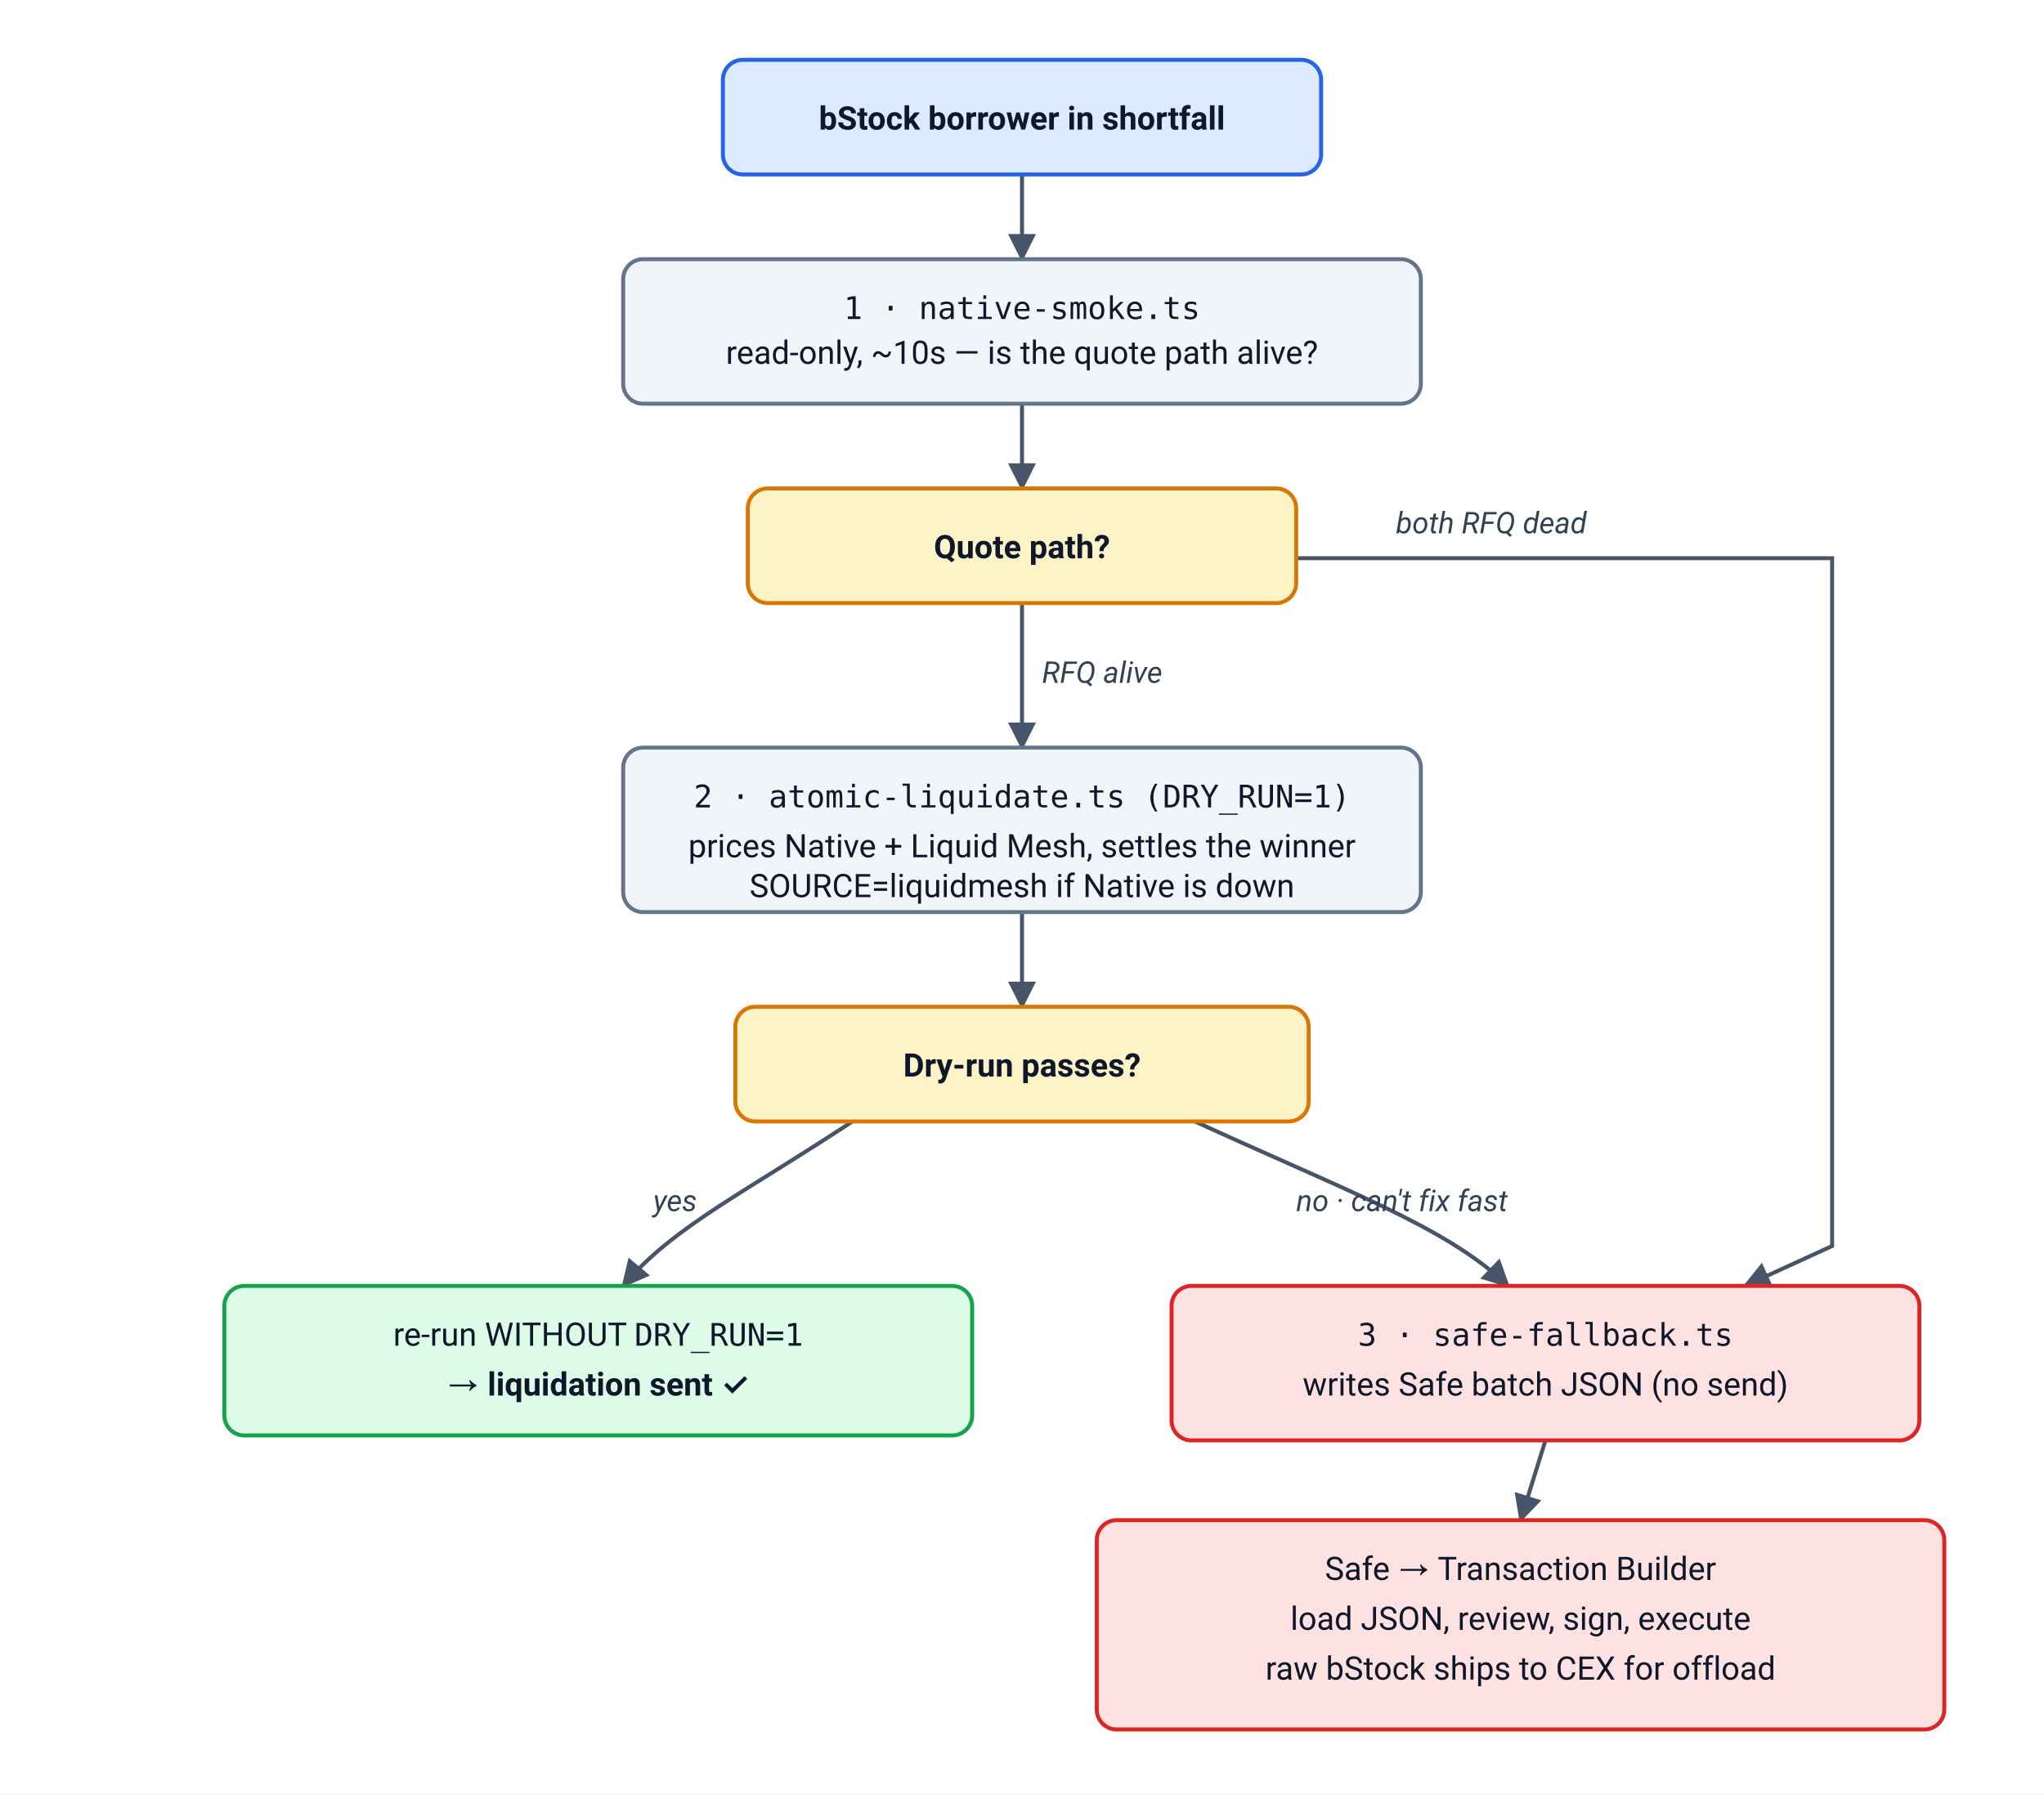
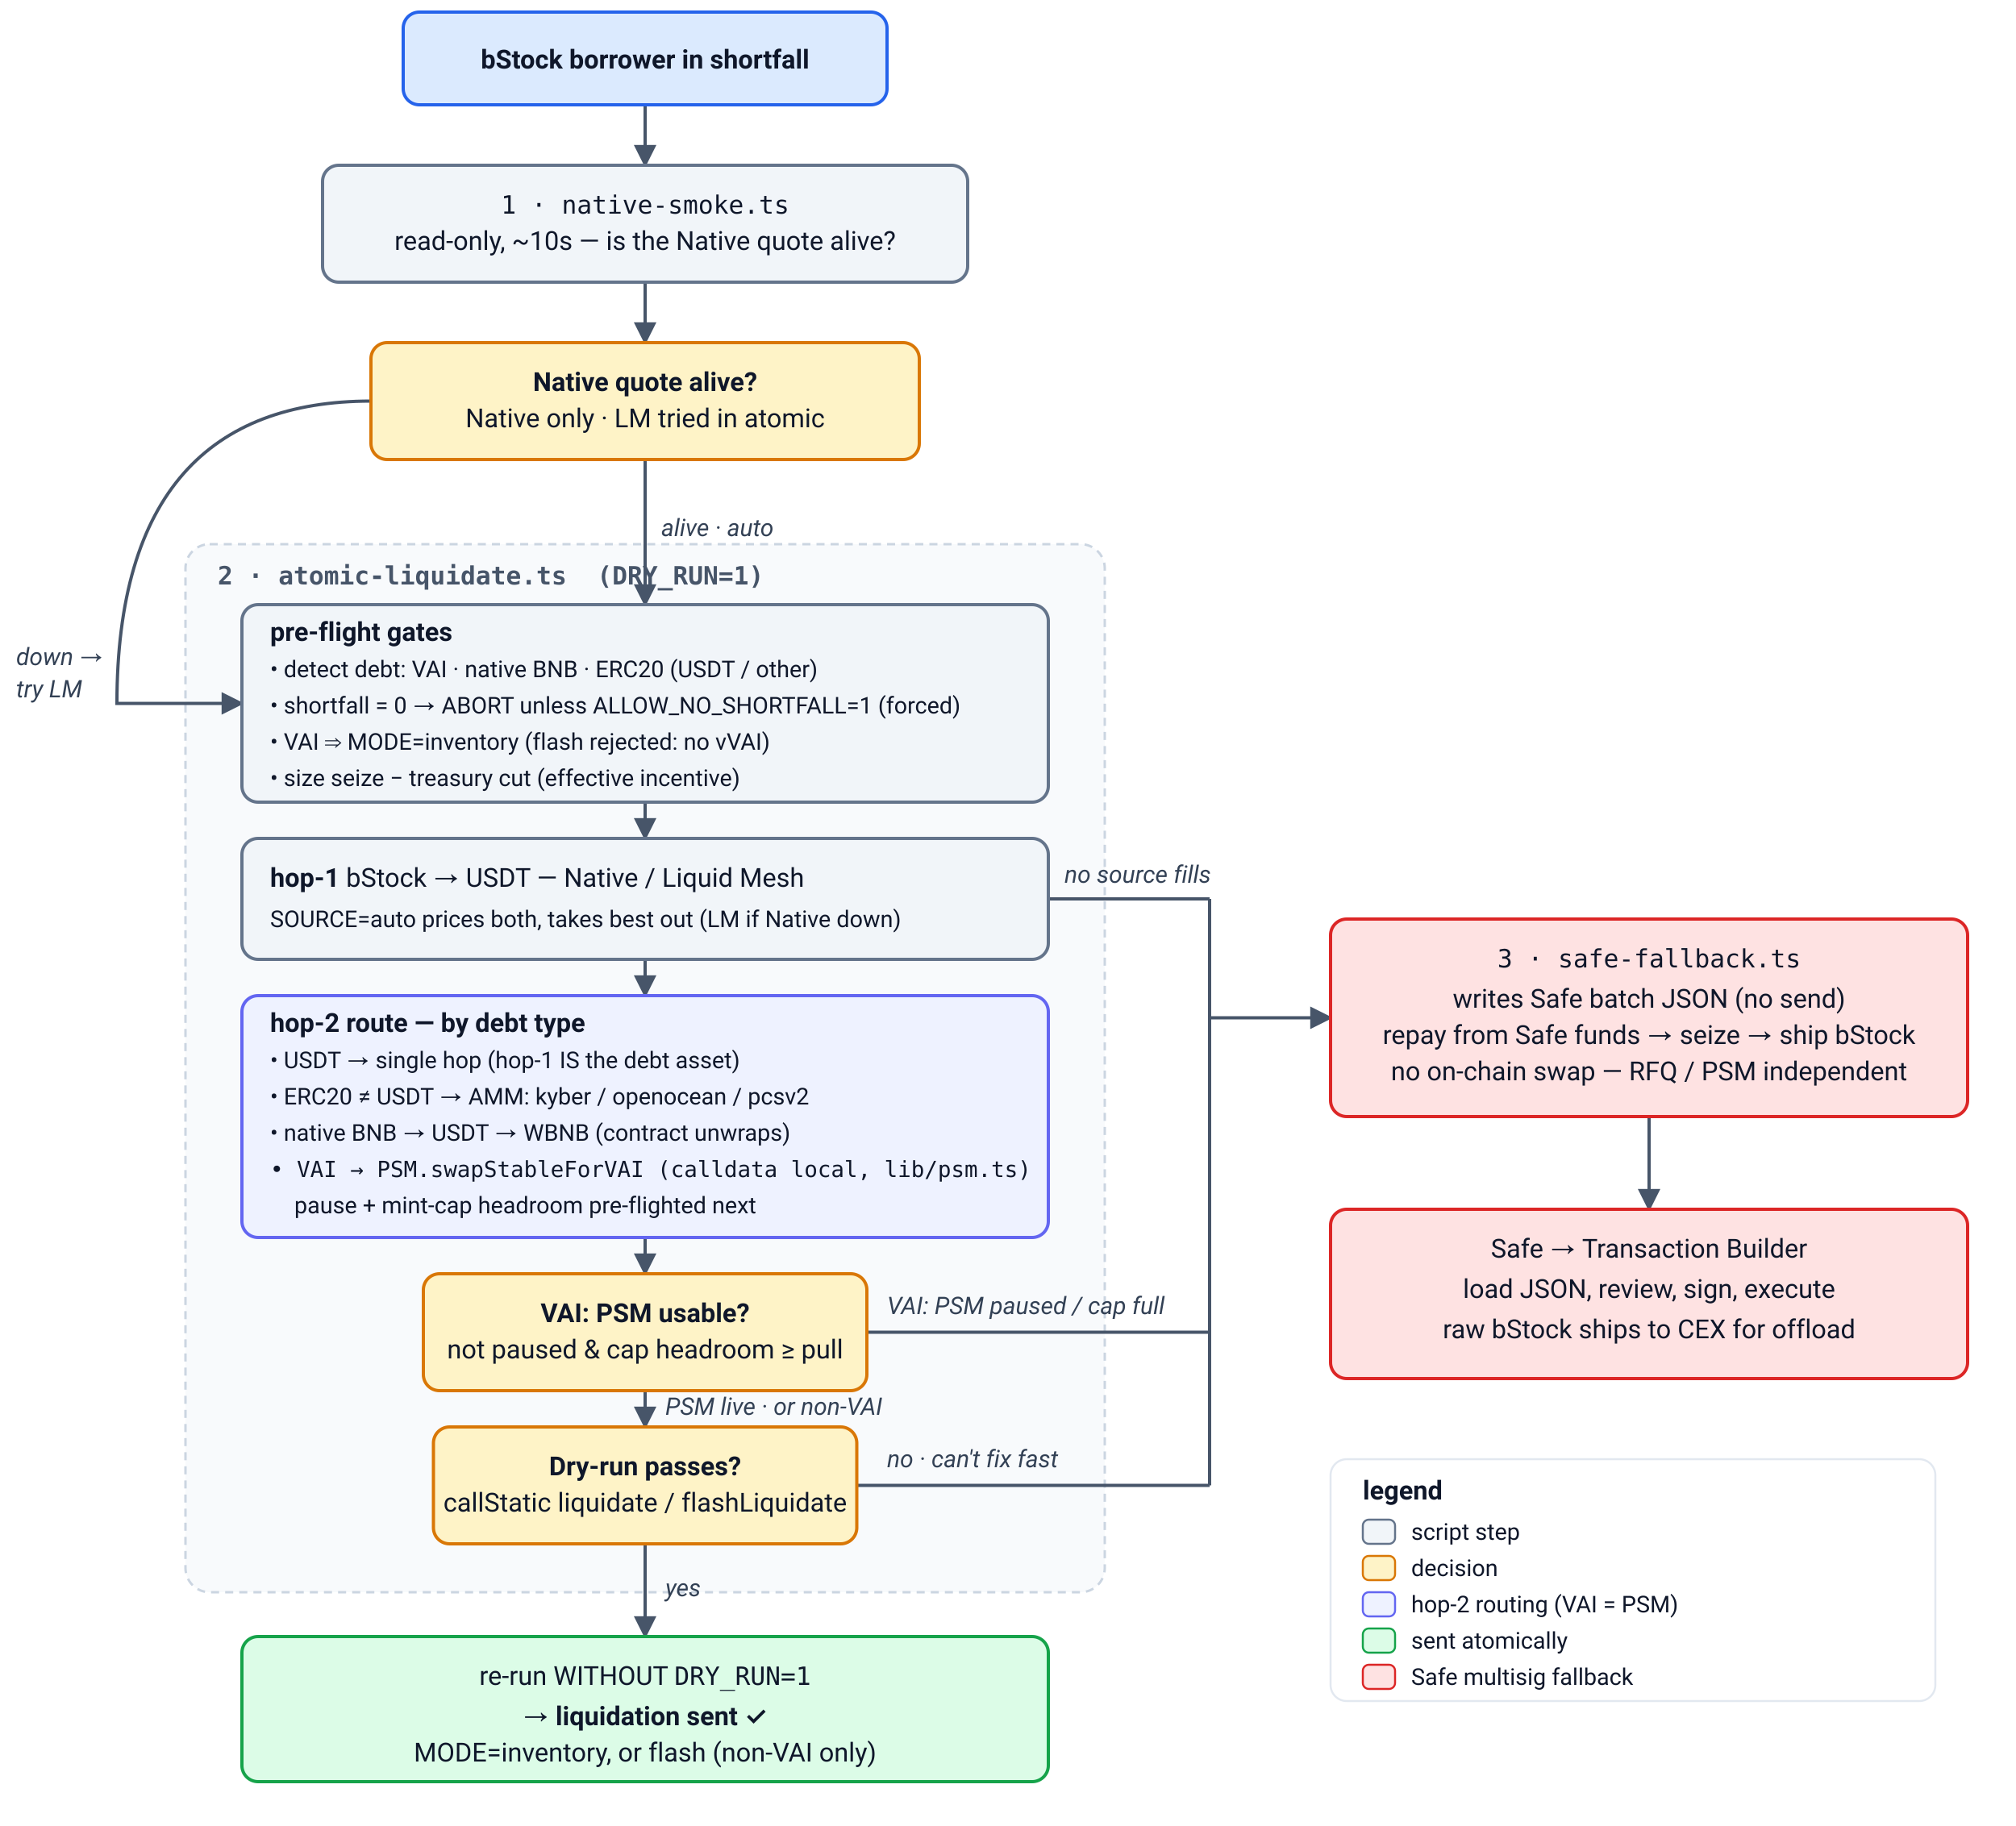
- <svg xmlns="http://www.w3.org/2000/svg" width="820" height="720" viewBox="0 0 820 720" font-family="-apple-system, Segoe UI, Roboto, Helvetica, Arial, sans-serif">
+ <svg xmlns="http://www.w3.org/2000/svg" width="1000" height="906" viewBox="0 0 1000 906" font-family="-apple-system, Segoe UI, Roboto, Helvetica, Arial, sans-serif">
  <defs>
    <marker id="arrow" viewBox="0 0 10 10" refX="9" refY="5" markerWidth="7" markerHeight="7" orient="auto-start-reverse">
      <path d="M0,0 L10,5 L0,10 z" fill="#475569" />
    </marker>
    <style>
      .box { stroke-width: 1.6; rx: 8; }
      .lbl { fill: #0f172a; font-size: 13px; }
      .lbl b { font-weight: 600; }
      .edge { stroke: #475569; stroke-width: 1.6; fill: none; }
      .elbl { fill: #334155; font-size: 12px; font-style: italic; }
      .mono { font-family: ui-monospace, SFMono-Regular, Menlo, Consolas, monospace; font-size: 12.5px; }
+       .bul { fill: #0f172a; font-size: 11.5px; }
+       .bmono { font-family: ui-monospace, SFMono-Regular, Menlo, Consolas, monospace; font-size: 11px; fill: #0f172a; }
+       .grp { fill: #f8fafc; stroke: #cbd5e1; stroke-width: 1.2; stroke-dasharray: 4 3; }
    </style>
  </defs>
-   <rect x="0" y="0" width="820" height="720" fill="#ffffff" />
-   <path class="edge" d="M410,70 L410,104" marker-end="url(#arrow)" />
-   <path class="edge" d="M410,162 L410,196" marker-end="url(#arrow)" />
-   <path class="edge" d="M410,242 L410,300" marker-end="url(#arrow)" />
-   <text class="elbl" x="418" y="274">RFQ alive</text>
-   <path class="edge" d="M410,366 L410,404" marker-end="url(#arrow)" />
-   <path class="edge" d="M345,448 C300,478 270,492 250,516" marker-end="url(#arrow)" />
-   <text class="elbl" x="262" y="486">yes</text>
-   <path class="edge" d="M475,448 C540,478 580,492 605,516" marker-end="url(#arrow)" />
-   <text class="elbl" x="520" y="486">no · can't fix fast</text>
-   <path class="edge" d="M520,224 L735,224 L735,500 L700,516" marker-end="url(#arrow)" />
-   <text class="elbl" x="560" y="214">both RFQ dead</text>
-   <path class="edge" d="M620,578 L610,610" marker-end="url(#arrow)" />
-   <rect class="box" x="290" y="24" width="240" height="46" rx="8" fill="#dbeafe" stroke="#2563eb" />
-   <text class="lbl" x="410" y="52" text-anchor="middle" font-weight="600">bStock borrower in shortfall</text>
-   <rect class="box" x="250" y="104" width="320" height="58" rx="8" fill="#f1f5f9" stroke="#64748b" />
-   <text class="lbl mono" x="410" y="128" text-anchor="middle">1 · native-smoke.ts</text>
-   <text class="lbl" x="410" y="146" text-anchor="middle" font-size="12">read-only, ~10s — is the quote path alive?</text>
-   <rect class="box" x="300" y="196" width="220" height="46" rx="8" fill="#fef3c7" stroke="#d97706" />
-   <text class="lbl" x="410" y="224" text-anchor="middle" font-weight="600">Quote path?</text>
-   <rect class="box" x="250" y="300" width="320" height="66" rx="8" fill="#f1f5f9" stroke="#64748b" />
-   <text class="lbl mono" x="410" y="324" text-anchor="middle">2 · atomic-liquidate.ts  (DRY_RUN=1)</text>
-   <text class="lbl" x="410" y="344" text-anchor="middle" font-size="12">prices Native + Liquid Mesh, settles the winner</text>
-   <text class="lbl" x="410" y="360" text-anchor="middle" font-size="12">SOURCE=liquidmesh if Native is down</text>
-   <rect class="box" x="295" y="404" width="230" height="46" rx="8" fill="#fef3c7" stroke="#d97706" />
-   <text class="lbl" x="410" y="432" text-anchor="middle" font-weight="600">Dry-run passes?</text>
-   <rect class="box" x="90" y="516" width="300" height="60" rx="8" fill="#dcfce7" stroke="#16a34a" />
-   <text class="lbl" x="240" y="540" text-anchor="middle" font-size="12">re-run WITHOUT <tspan class="mono">DRY_RUN=1</tspan>
+   <rect x="0" y="0" width="1000" height="906" fill="#ffffff" />
+   <rect class="grp" x="92" y="270" width="456" height="520" rx="12" />
+   <text class="mono" x="108" y="290" fill="#475569" font-weight="600">2 · atomic-liquidate.ts  (DRY_RUN=1)</text>
+   <path class="edge" d="M320,52 L320,82" marker-end="url(#arrow)" />
+   <path class="edge" d="M320,140 L320,170" marker-end="url(#arrow)" />
+   <path class="edge" d="M320,228 L320,300" marker-end="url(#arrow)" />
+   <text class="elbl" x="328" y="266">alive · auto</text>
+   <path class="edge" d="M184,199 C104,199 58,245 58,349 L120,349" marker-end="url(#arrow)" />
+   <text class="elbl" x="8" y="330">down →</text>
+   <text class="elbl" x="8" y="346">try LM</text>
+   <path class="edge" d="M600,446 L600,737" />
+   <path class="edge" d="M600,505 L660,505" marker-end="url(#arrow)" />
+   <path class="edge" d="M320,398 L320,416" marker-end="url(#arrow)" />
+   <path class="edge" d="M520,446 L600,446" />
+   <text class="elbl" x="528" y="438">no source fills</text>
+   <path class="edge" d="M320,476 L320,494" marker-end="url(#arrow)" />
+   <path class="edge" d="M320,614 L320,632" marker-end="url(#arrow)" />
+   <path class="edge" d="M320,690 L320,708" marker-end="url(#arrow)" />
+   <text class="elbl" x="330" y="702">PSM live · or non-VAI</text>
+   <path class="edge" d="M430,661 L600,661" />
+   <text class="elbl" x="440" y="652">VAI: PSM paused / cap full</text>
+   <path class="edge" d="M320,766 L320,812" marker-end="url(#arrow)" />
+   <text class="elbl" x="330" y="792">yes</text>
+   <path class="edge" d="M425,737 L600,737" />
+   <text class="elbl" x="440" y="728">no · can't fix fast</text>
+   <path class="edge" d="M818,554 L818,600" marker-end="url(#arrow)" />
+   <rect class="box" x="200" y="6" width="240" height="46" rx="8" fill="#dbeafe" stroke="#2563eb" />
+   <text class="lbl" x="320" y="34" text-anchor="middle" font-weight="600">bStock borrower in shortfall</text>
+   <rect class="box" x="160" y="82" width="320" height="58" rx="8" fill="#f1f5f9" stroke="#64748b" />
+   <text class="lbl mono" x="320" y="106" text-anchor="middle">1 · native-smoke.ts</text>
+   <text class="lbl" x="320" y="124" text-anchor="middle" font-size="12">read-only, ~10s — is the Native quote alive?</text>
+   <rect class="box" x="184" y="170" width="272" height="58" rx="8" fill="#fef3c7" stroke="#d97706" />
+   <text class="lbl" x="320" y="194" text-anchor="middle" font-weight="600">Native quote alive?</text>
+   <text class="lbl" x="320" y="212" text-anchor="middle" font-size="11">Native only · LM tried in atomic</text>
+   <rect class="box" x="120" y="300" width="400" height="98" rx="8" fill="#f1f5f9" stroke="#64748b" />
+   <text class="lbl" x="134" y="318" font-weight="600" font-size="12">pre-flight gates</text>
+   <text class="bul" x="134" y="336">• detect debt: VAI · native BNB · ERC20 (USDT / other)</text>
+   <text class="bul" x="134" y="354">• shortfall = 0 → ABORT unless ALLOW_NO_SHORTFALL=1 (forced)</text>
+   <text class="bul" x="134" y="372">• VAI ⇒ MODE=inventory (flash rejected: no vVAI)</text>
+   <text class="bul" x="134" y="390">• size seize − treasury cut (effective incentive)</text>
+   <rect class="box" x="120" y="416" width="400" height="60" rx="8" fill="#f1f5f9" stroke="#64748b" />
+   <text class="lbl" x="134" y="440" font-size="12">
+     <tspan font-weight="600">hop-1</tspan> bStock → USDT — Native / Liquid Mesh</text>
+   <text class="bul" x="134" y="460">SOURCE=auto prices both, takes best out (LM if Native down)</text>
+   <rect class="box" x="120" y="494" width="400" height="120" rx="8" fill="#eef2ff" stroke="#6366f1" />
+   <text class="lbl" x="134" y="512" font-weight="600" font-size="12">hop-2 route — by debt type</text>
+   <text class="bul" x="134" y="530">• USDT → single hop (hop-1 IS the debt asset)</text>
+   <text class="bul" x="134" y="548">• ERC20 ≠ USDT → AMM: kyber / openocean / pcsv2</text>
+   <text class="bul" x="134" y="566">• native BNB → USDT → WBNB (contract unwraps)</text>
+   <text class="bmono" x="134" y="584">• VAI → PSM.swapStableForVAI  (calldata local, lib/psm.ts)</text>
+   <text class="bul" x="146" y="602" fill="#4338ca">pause + mint-cap headroom pre-flighted next</text>
+   <rect class="box" x="210" y="632" width="220" height="58" rx="8" fill="#fef3c7" stroke="#d97706" />
+   <text class="lbl" x="320" y="656" text-anchor="middle" font-weight="600">VAI: PSM usable?</text>
+   <text class="lbl" x="320" y="674" text-anchor="middle" font-size="11">not paused &amp; cap headroom ≥ pull</text>
+   <rect class="box" x="215" y="708" width="210" height="58" rx="8" fill="#fef3c7" stroke="#d97706" />
+   <text class="lbl" x="320" y="732" text-anchor="middle" font-weight="600">Dry-run passes?</text>
+   <text class="lbl" x="320" y="750" text-anchor="middle" font-size="11">callStatic liquidate / flashLiquidate</text>
+   <rect class="box" x="120" y="812" width="400" height="72" rx="8" fill="#dcfce7" stroke="#16a34a" />
+   <text class="lbl" x="320" y="836" text-anchor="middle" font-size="12">re-run WITHOUT <tspan class="mono">DRY_RUN=1</tspan>
  </text>
-   <text class="lbl" x="240" y="560" text-anchor="middle" font-weight="600">→ liquidation sent ✓</text>
-   <rect class="box" x="470" y="516" width="300" height="62" rx="8" fill="#fee2e2" stroke="#dc2626" />
-   <text class="lbl mono" x="620" y="540" text-anchor="middle">3 · safe-fallback.ts</text>
-   <text class="lbl" x="620" y="560" text-anchor="middle" font-size="12">writes Safe batch JSON (no send)</text>
-   <rect class="box" x="440" y="610" width="340" height="84" rx="8" fill="#fee2e2" stroke="#dc2626" />
-   <text class="lbl" x="610" y="634" text-anchor="middle" font-size="12">Safe → Transaction Builder</text>
-   <text class="lbl" x="610" y="654" text-anchor="middle" font-size="12">load JSON, review, sign, execute</text>
-   <text class="lbl" x="610" y="674" text-anchor="middle" font-size="12">raw bStock ships to CEX for offload</text>
+   <text class="lbl" x="320" y="856" text-anchor="middle" font-weight="600">→ liquidation sent ✓</text>
+   <text class="lbl" x="320" y="874" text-anchor="middle" font-size="11">MODE=inventory, or flash (non-VAI only)</text>
+   <rect class="box" x="660" y="456" width="316" height="98" rx="8" fill="#fee2e2" stroke="#dc2626" />
+   <text class="lbl mono" x="818" y="480" text-anchor="middle">3 · safe-fallback.ts</text>
+   <text class="lbl" x="818" y="500" text-anchor="middle" font-size="11">writes Safe batch JSON (no send)</text>
+   <text class="lbl" x="818" y="518" text-anchor="middle" font-size="11">repay from Safe funds → seize → ship bStock</text>
+   <text class="lbl" x="818" y="536" text-anchor="middle" font-size="11">no on-chain swap — RFQ / PSM independent</text>
+   <rect class="box" x="660" y="600" width="316" height="84" rx="8" fill="#fee2e2" stroke="#dc2626" />
+   <text class="lbl" x="818" y="624" text-anchor="middle" font-size="12">Safe → Transaction Builder</text>
+   <text class="lbl" x="818" y="644" text-anchor="middle" font-size="11">load JSON, review, sign, execute</text>
+   <text class="lbl" x="818" y="664" text-anchor="middle" font-size="11">raw bStock ships to CEX for offload</text>
+   <rect x="660" y="724" width="300" height="120" rx="8" fill="#ffffff" stroke="#e2e8f0" />
+   <text class="lbl" x="676" y="744" font-weight="600" font-size="11">legend</text>
+   <rect x="676" y="754" width="16" height="12" rx="3" fill="#f1f5f9" stroke="#64748b" />
+   <text class="bul" x="700" y="764">script step</text>
+   <rect x="676" y="772" width="16" height="12" rx="3" fill="#fef3c7" stroke="#d97706" />
+   <text class="bul" x="700" y="782">decision</text>
+   <rect x="676" y="790" width="16" height="12" rx="3" fill="#eef2ff" stroke="#6366f1" />
+   <text class="bul" x="700" y="800">hop-2 routing (VAI = PSM)</text>
+   <rect x="676" y="808" width="16" height="12" rx="3" fill="#dcfce7" stroke="#16a34a" />
+   <text class="bul" x="700" y="818">sent atomically</text>
+   <rect x="676" y="826" width="16" height="12" rx="3" fill="#fee2e2" stroke="#dc2626" />
+   <text class="bul" x="700" y="836">Safe multisig fallback</text>
</svg>
